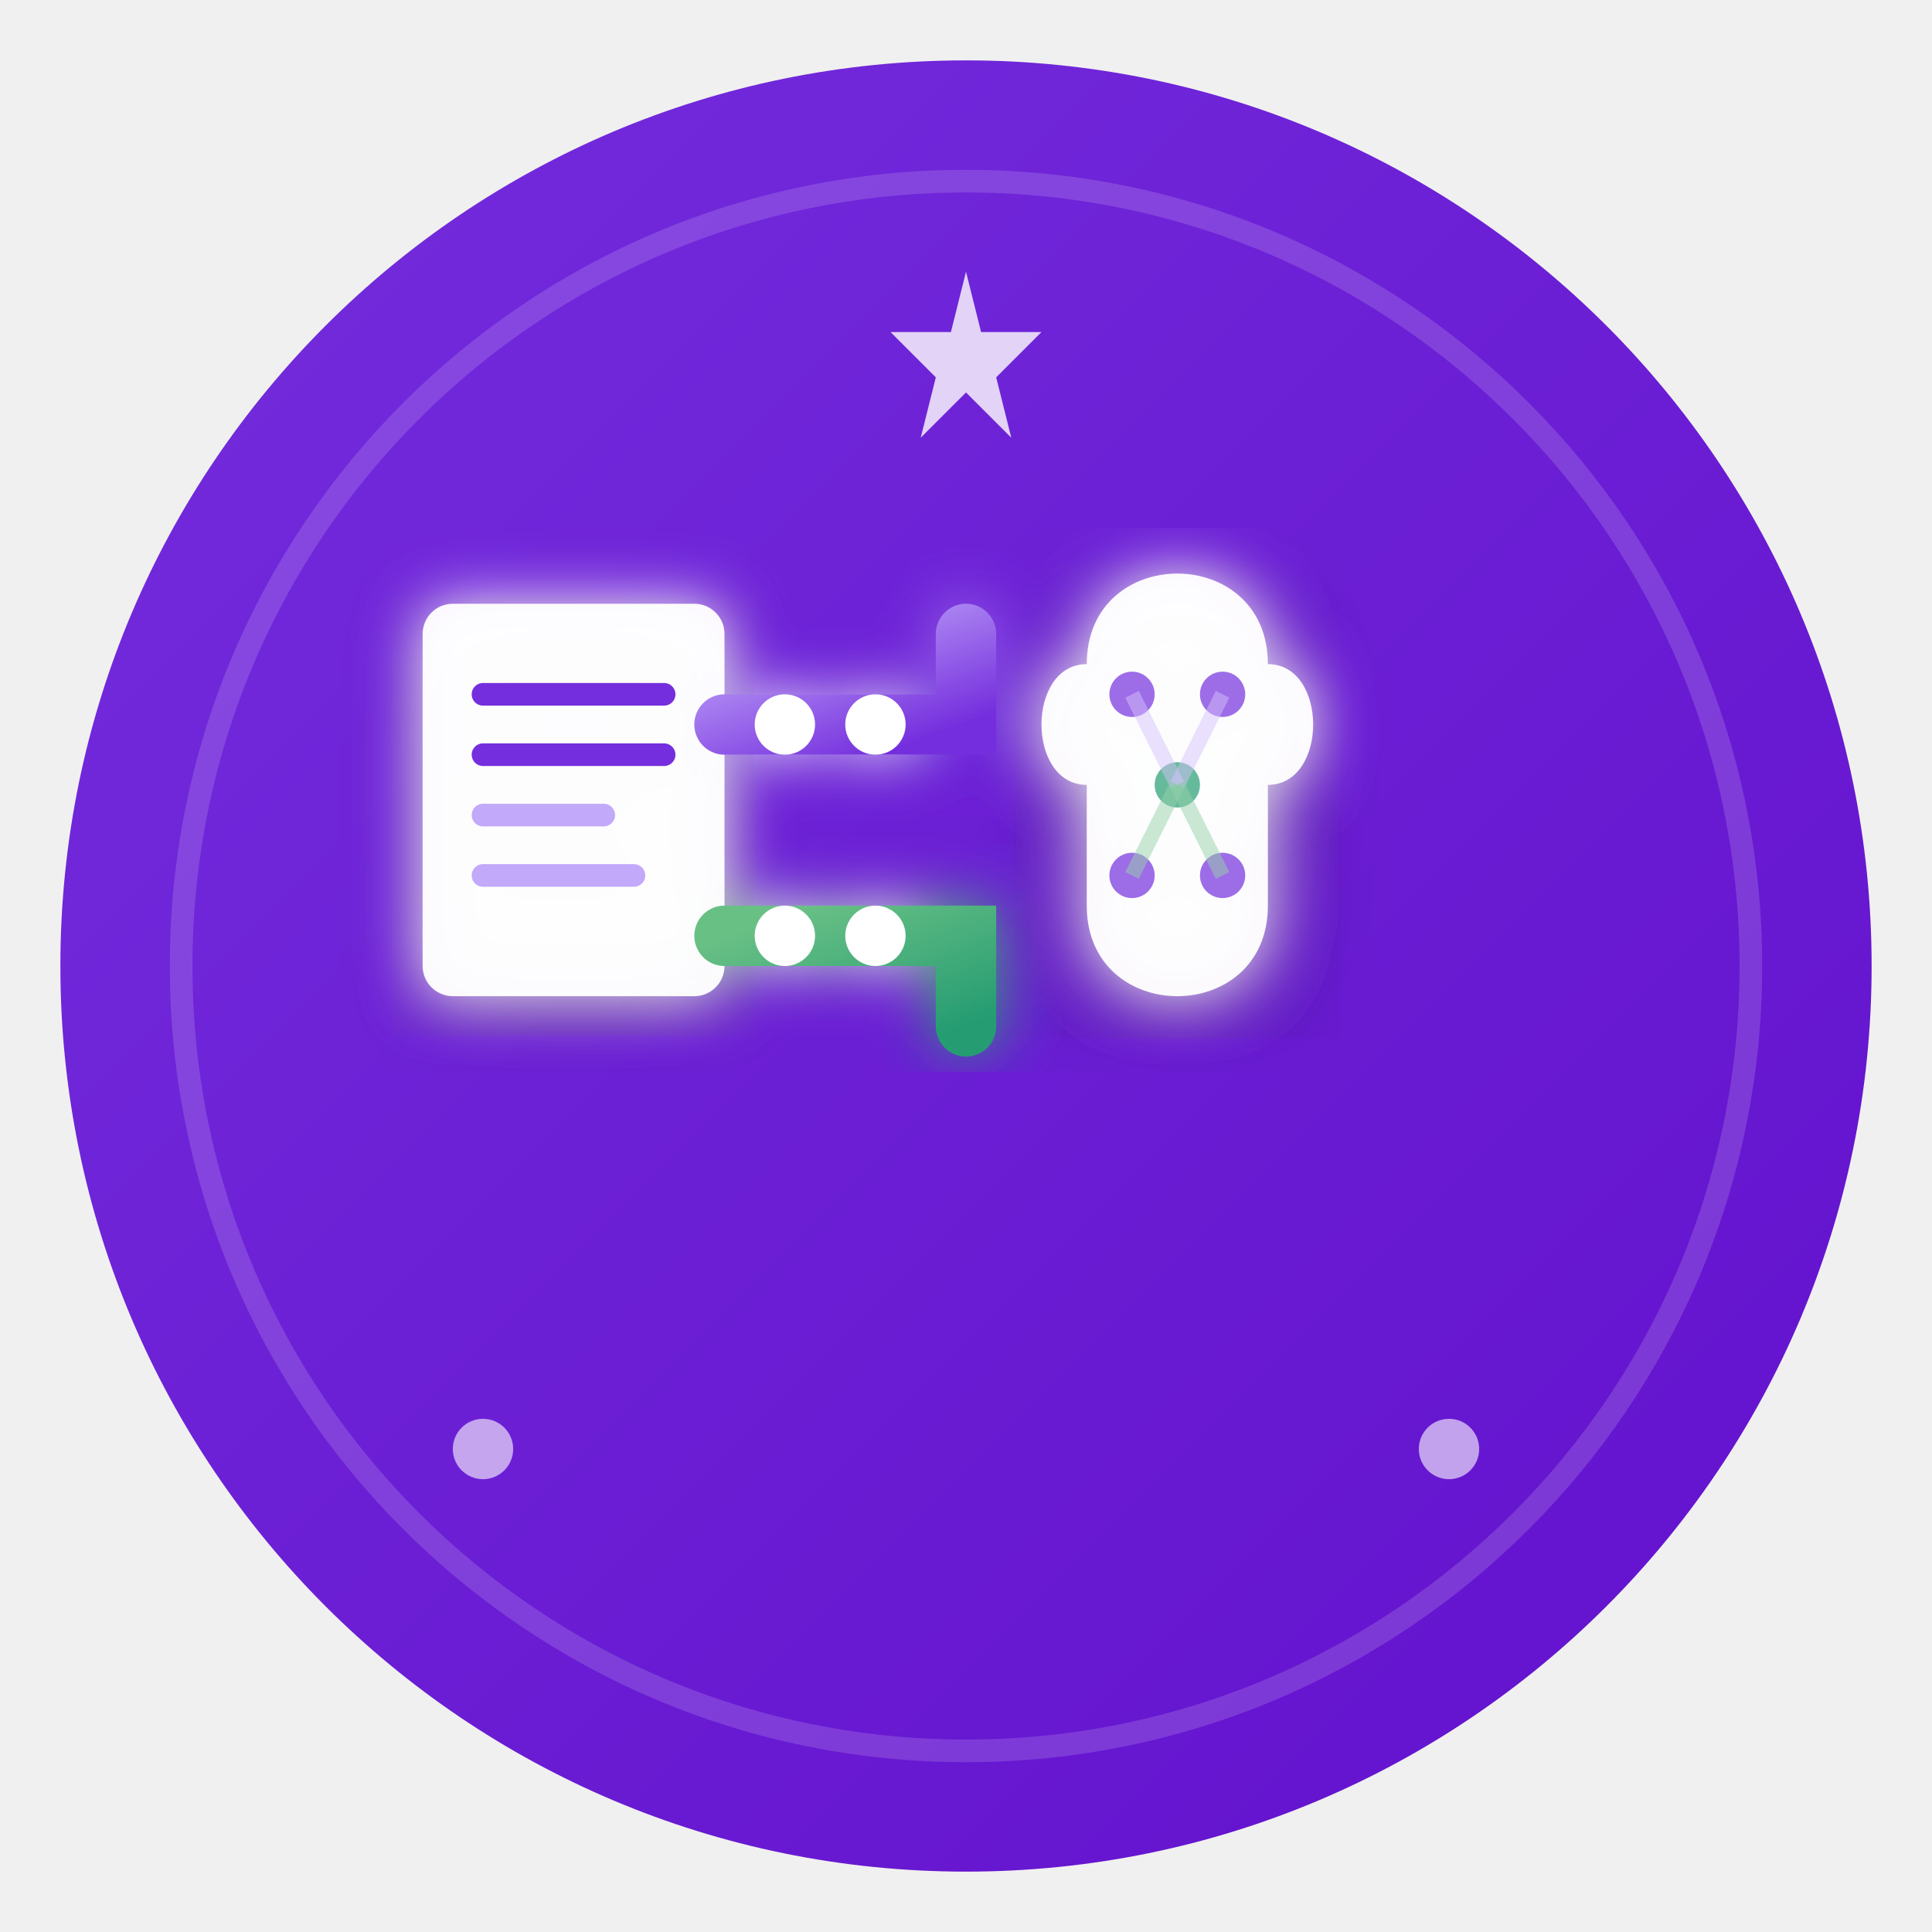
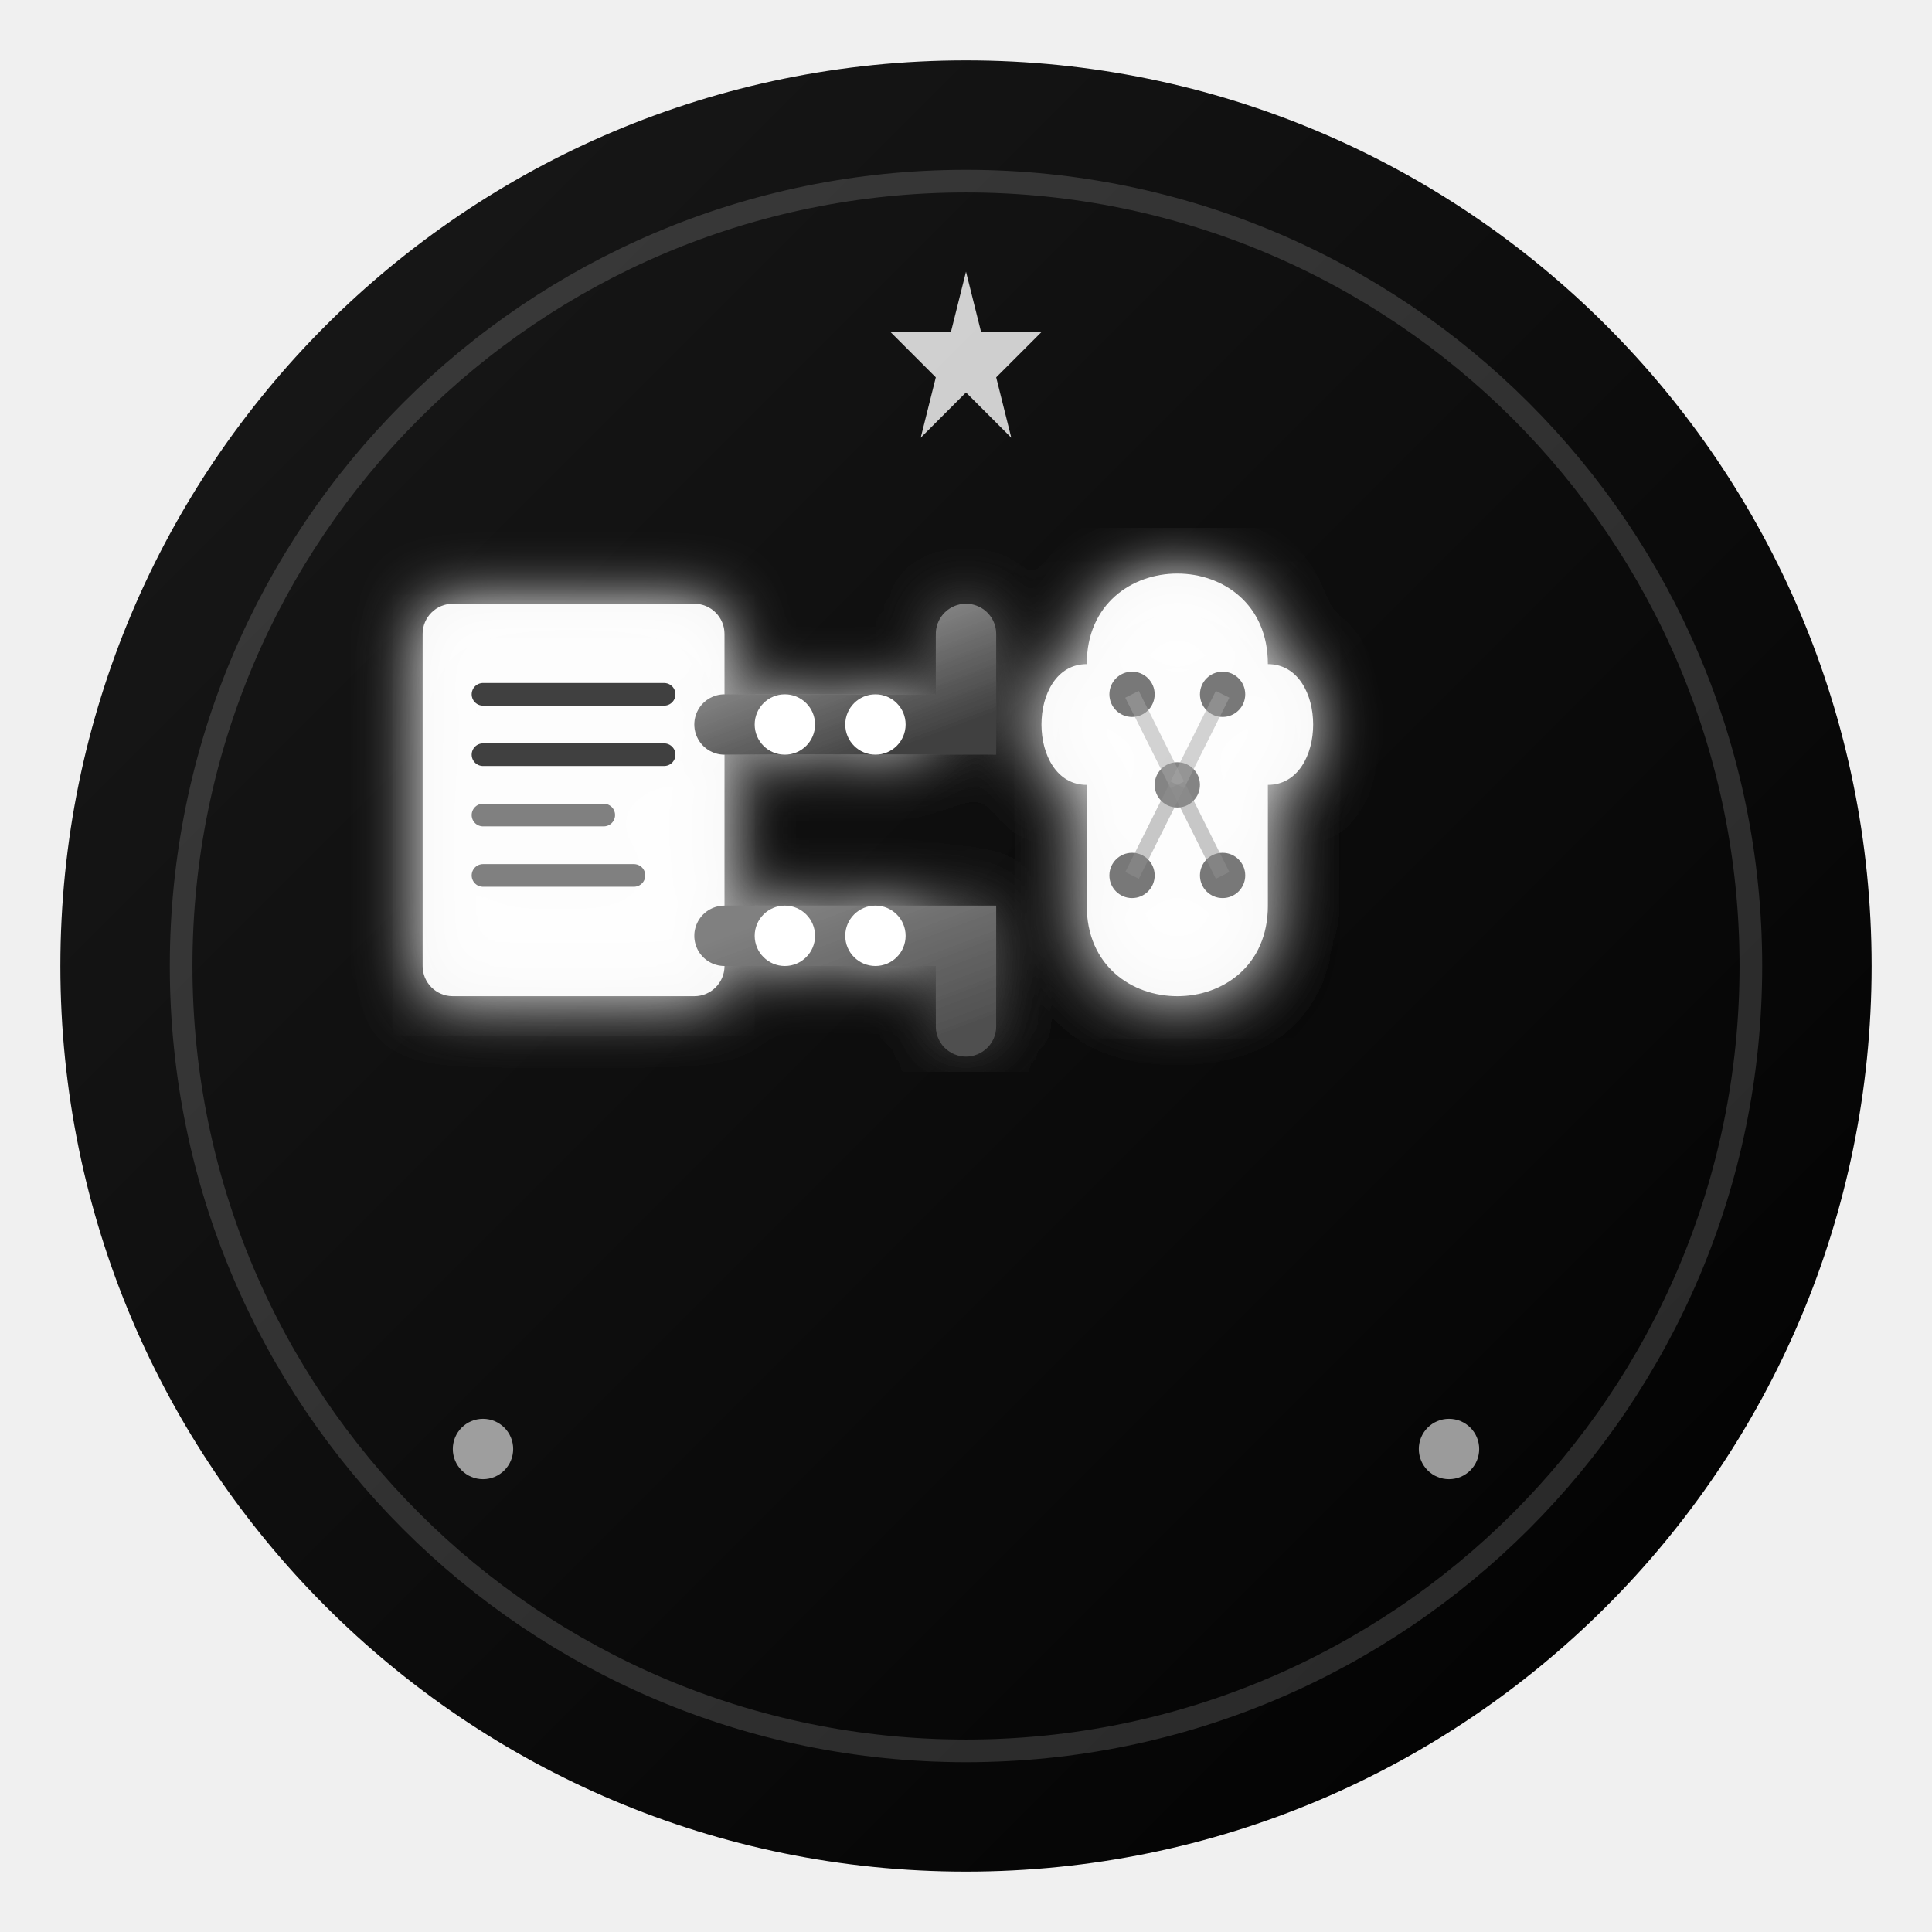
<svg xmlns="http://www.w3.org/2000/svg" viewBox="0 0 128 128" fill="none">
  <defs>
    <linearGradient id="bgGradient" x1="0%" y1="0%" x2="100%" y2="100%">
-       <stop offset="0%" style="stop-color:#742DDD;stop-opacity:1" />
-       <stop offset="100%" style="stop-color:#6210CC;stop-opacity:1" />
+       <stop offset="0%" style="stop-color:#1a1a1a;stop-opacity:1" />
+       <stop offset="100%" style="stop-color:#000000;stop-opacity:1" />
    </linearGradient>
    <linearGradient id="accentGradient" x1="0%" y1="0%" x2="100%" y2="100%">
-       <stop offset="0%" style="stop-color:#C2A9FA;stop-opacity:1" />
-       <stop offset="100%" style="stop-color:#742DDD;stop-opacity:1" />
+       <stop offset="0%" style="stop-color:#a0a0a0;stop-opacity:1" />
+       <stop offset="100%" style="stop-color:#404040;stop-opacity:1" />
    </linearGradient>
    <linearGradient id="tealGradient" x1="0%" y1="0%" x2="100%" y2="100%">
-       <stop offset="0%" style="stop-color:#69C085;stop-opacity:1" />
-       <stop offset="100%" style="stop-color:#259C72;stop-opacity:1" />
+       <stop offset="0%" style="stop-color:#808080;stop-opacity:1" />
+       <stop offset="100%" style="stop-color:#505050;stop-opacity:1" />
    </linearGradient>
    <filter id="glow">
      <feGaussianBlur stdDeviation="2" result="coloredBlur" />
      <feMerge>
        <feMergeNode in="coloredBlur" />
        <feMergeNode in="SourceGraphic" />
      </feMerge>
    </filter>
    <filter id="shadow">
      <feDropShadow dx="0" dy="2" stdDeviation="4" flood-opacity="0.3" />
    </filter>
  </defs>
  <circle cx="64" cy="64" r="60" fill="url(#bgGradient)" />
  <circle cx="64" cy="64" r="52" fill="none" stroke="rgba(255,255,255,0.15)" stroke-width="1.5" />
  <g filter="url(#glow)">
    <g transform="translate(28, 40)">
      <rect x="0" y="0" width="20" height="26" rx="2" fill="rgba(255,255,255,0.95)" filter="url(#shadow)" />
-       <line x1="4" y1="6" x2="16" y2="6" stroke="#742DDD" stroke-width="1.5" stroke-linecap="round" />
-       <line x1="4" y1="10" x2="16" y2="10" stroke="#742DDD" stroke-width="1.5" stroke-linecap="round" />
-       <line x1="4" y1="14" x2="12" y2="14" stroke="#C2A9FA" stroke-width="1.5" stroke-linecap="round" />
-       <line x1="4" y1="18" x2="14" y2="18" stroke="#C2A9FA" stroke-width="1.5" stroke-linecap="round" />
+       <line x1="4" y1="6" x2="16" y2="6" stroke="#404040" stroke-width="1.5" stroke-linecap="round" />
+       <line x1="4" y1="10" x2="16" y2="10" stroke="#404040" stroke-width="1.5" stroke-linecap="round" />
+       <line x1="4" y1="14" x2="12" y2="14" stroke="#808080" stroke-width="1.5" stroke-linecap="round" />
+       <line x1="4" y1="18" x2="14" y2="18" stroke="#808080" stroke-width="1.5" stroke-linecap="round" />
    </g>
    <g>
      <path d="M48 48 L64 48 L64 42" stroke="url(#accentGradient)" stroke-width="4" stroke-linecap="round" fill="none" />
      <path d="M48 62 L64 62 L64 68" stroke="url(#tealGradient)" stroke-width="4" stroke-linecap="round" fill="none" />
      <circle cx="52" cy="48" r="2" fill="#FFFFFF">
        <animate attributeName="opacity" values="0.3;1;0.3" dur="2s" repeatCount="indefinite" />
      </circle>
      <circle cx="58" cy="48" r="2" fill="#FFFFFF">
        <animate attributeName="opacity" values="0.3;1;0.3" dur="2s" begin="0.3s" repeatCount="indefinite" />
      </circle>
      <circle cx="52" cy="62" r="2" fill="#FFFFFF">
        <animate attributeName="opacity" values="0.3;1;0.3" dur="2s" begin="0.6s" repeatCount="indefinite" />
      </circle>
      <circle cx="58" cy="62" r="2" fill="#FFFFFF">
        <animate attributeName="opacity" values="0.3;1;0.3" dur="2s" begin="0.9s" repeatCount="indefinite" />
      </circle>
    </g>
    <g transform="translate(68, 36)">
      <path d="M16 8 C16 4 13 2 10 2 C7 2 4 4 4 8 C2 8 1 10 1 12 C1 14 2 16 4 16 L4 24 C4 28 7 30 10 30 C13 30 16 28 16 24 L16 16 C18 16 19 14 19 12 C19 10 18 8 16 8 Z" fill="rgba(255,255,255,0.95)" filter="url(#shadow)" />
      <g opacity="0.7">
-         <circle cx="7" cy="10" r="1.5" fill="#742DDD" />
-         <circle cx="13" cy="10" r="1.5" fill="#742DDD" />
-         <circle cx="10" cy="16" r="1.5" fill="#259C72" />
-         <circle cx="7" cy="22" r="1.5" fill="#742DDD" />
-         <circle cx="13" cy="22" r="1.5" fill="#742DDD" />
-         <line x1="7" y1="10" x2="10" y2="16" stroke="#C2A9FA" stroke-width="1" opacity="0.5" />
-         <line x1="13" y1="10" x2="10" y2="16" stroke="#C2A9FA" stroke-width="1" opacity="0.5" />
-         <line x1="10" y1="16" x2="7" y2="22" stroke="#69C085" stroke-width="1" opacity="0.5" />
-         <line x1="10" y1="16" x2="13" y2="22" stroke="#69C085" stroke-width="1" opacity="0.5" />
+         <circle cx="7" cy="10" r="1.5" fill="#404040" />
+         <circle cx="13" cy="10" r="1.5" fill="#404040" />
+         <circle cx="10" cy="16" r="1.5" fill="#505050" />
+         <circle cx="7" cy="22" r="1.5" fill="#404040" />
+         <circle cx="13" cy="22" r="1.5" fill="#404040" />
+         <line x1="7" y1="10" x2="10" y2="16" stroke="#808080" stroke-width="1" opacity="0.5" />
+         <line x1="13" y1="10" x2="10" y2="16" stroke="#808080" stroke-width="1" opacity="0.5" />
+         <line x1="10" y1="16" x2="7" y2="22" stroke="#606060" stroke-width="1" opacity="0.5" />
+         <line x1="10" y1="16" x2="13" y2="22" stroke="#606060" stroke-width="1" opacity="0.5" />
      </g>
    </g>
  </g>
  <g opacity="0.8">
    <path d="M64 18 L65 22 L69 22 L66 25 L67 29 L64 26 L61 29 L62 25 L59 22 L63 22 Z" fill="#FFFFFF">
      <animateTransform attributeName="transform" attributeType="XML" type="rotate" from="0 64 23" to="360 64 23" dur="8s" repeatCount="indefinite" />
    </path>
  </g>
  <circle cx="32" cy="96" r="2" fill="rgba(255,255,255,0.6)">
    <animate attributeName="opacity" values="0.3;0.8;0.3" dur="3s" repeatCount="indefinite" />
  </circle>
  <circle cx="96" cy="96" r="2" fill="rgba(255,255,255,0.6)">
    <animate attributeName="opacity" values="0.3;0.8;0.3" dur="3s" begin="1s" repeatCount="indefinite" />
  </circle>
</svg>
